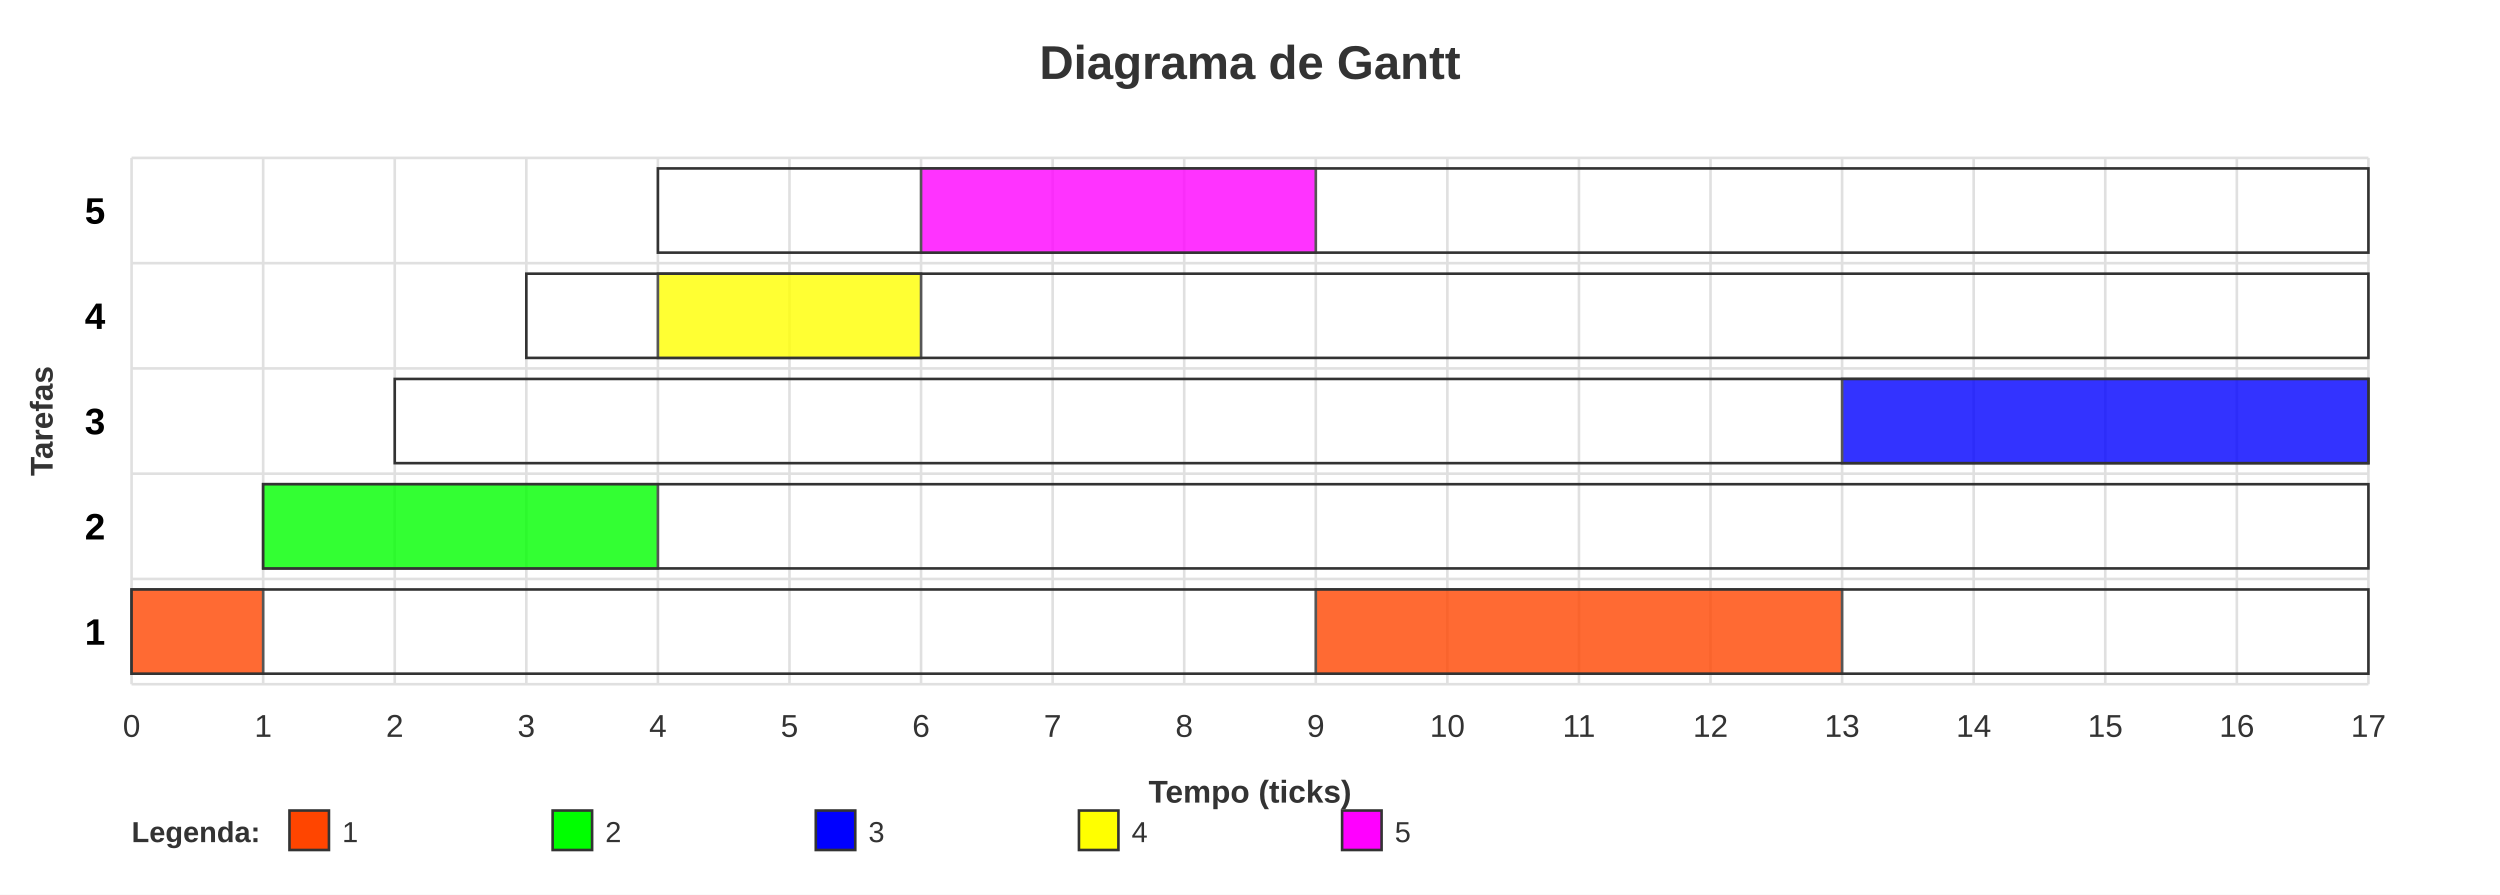
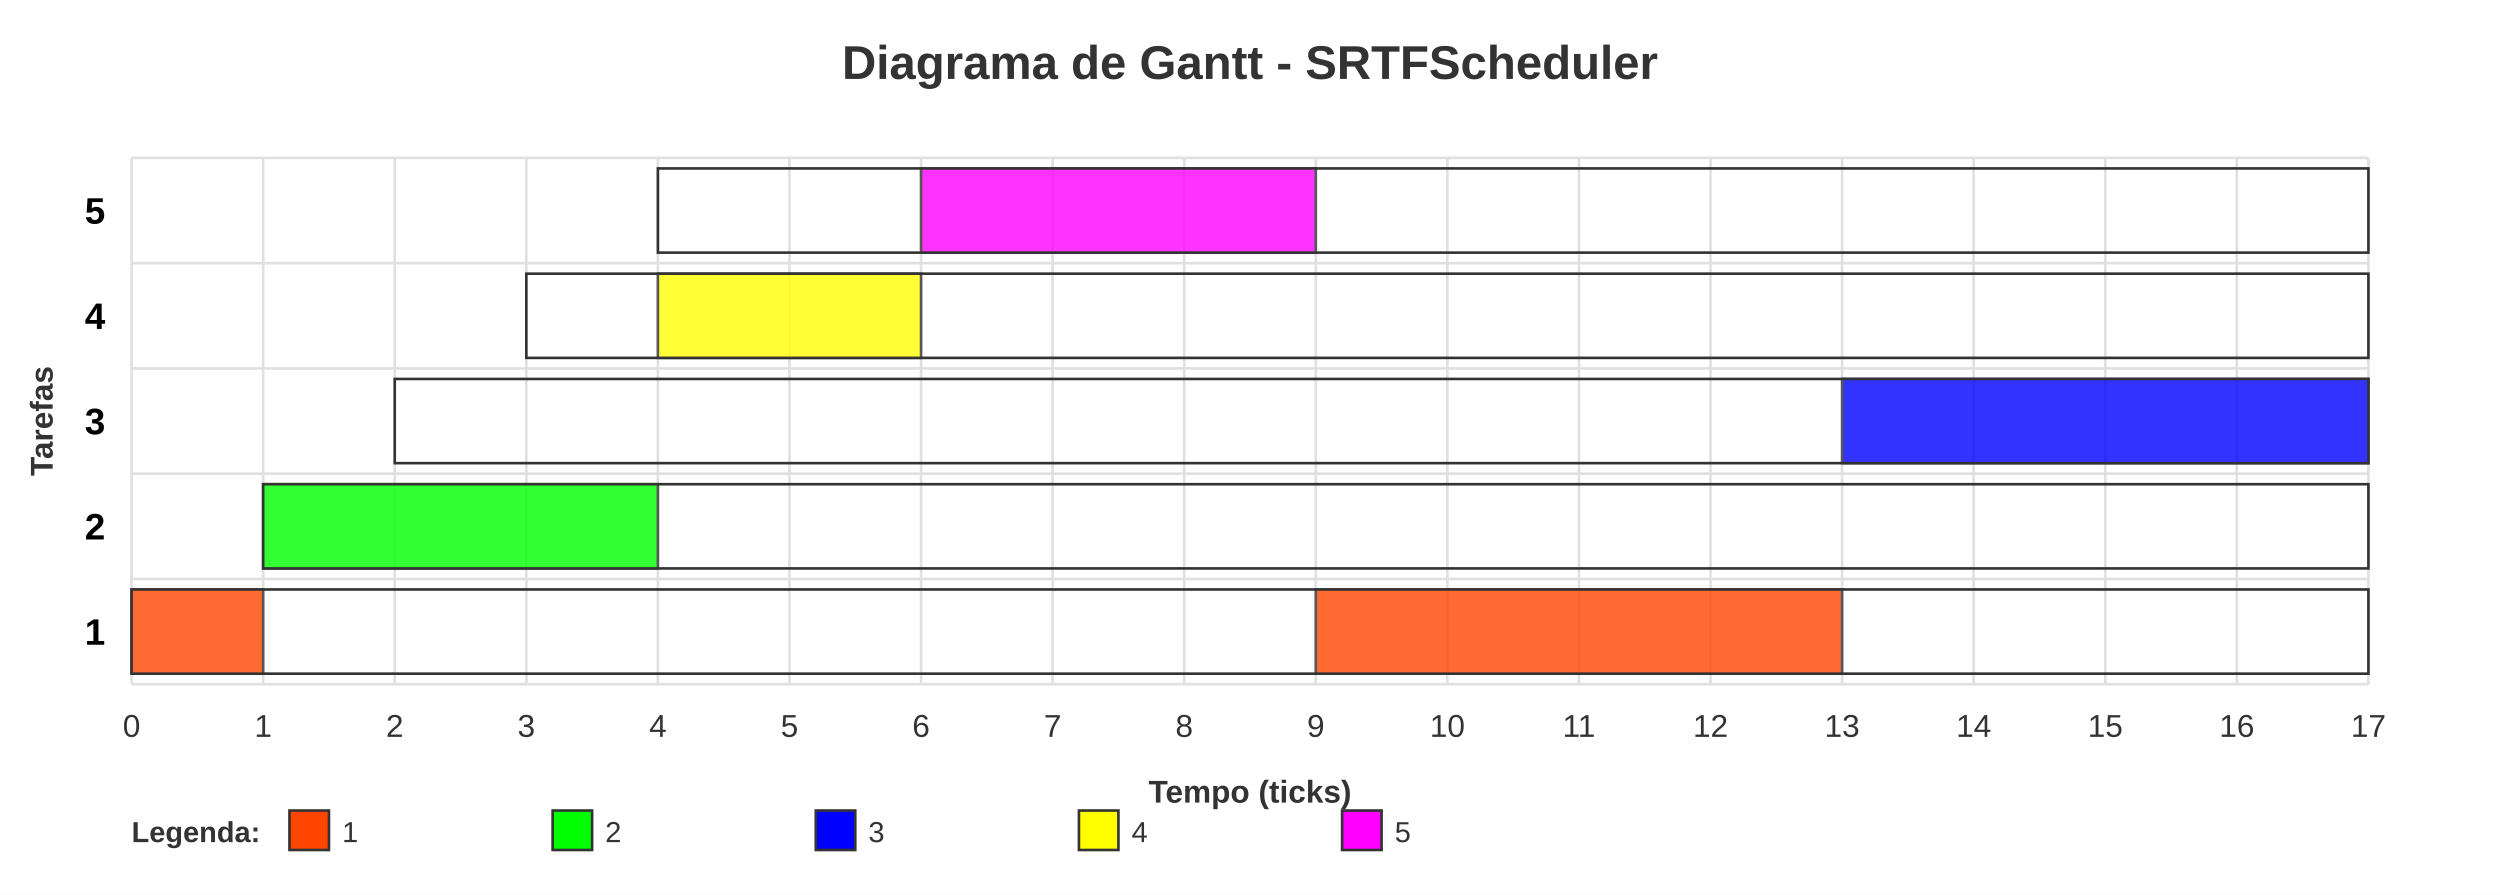
<svg xmlns="http://www.w3.org/2000/svg" width="950" height="340">
  <defs>
    <style>
        .task-label { font-family: Arial; font-size: 14px; font-weight: bold; }
        .axis-label { font-family: Arial; font-size: 12px; fill: #333; }
        .grid-line { stroke: #E0E0E0; stroke-width: 1; }
        .title { font-family: Arial; font-size: 18px; font-weight: bold; fill: #333; }
        .legend-text { font-family: Arial; font-size: 11px; fill: #333; }
    </style>
  </defs>
  <rect width="950" height="340" fill="#FFF" />
-   <text x="475.0" y="30" text-anchor="middle" class="title">Diagrama de Gantt</text>
+   <text x="475.0" y="30" text-anchor="middle" class="title">Diagrama de Gantt - SRTFScheduler</text>
  <line x1="50" y1="60" x2="50" y2="260" class="grid-line" />
  <line x1="100" y1="60" x2="100" y2="260" class="grid-line" />
  <line x1="150" y1="60" x2="150" y2="260" class="grid-line" />
  <line x1="200" y1="60" x2="200" y2="260" class="grid-line" />
  <line x1="250" y1="60" x2="250" y2="260" class="grid-line" />
  <line x1="300" y1="60" x2="300" y2="260" class="grid-line" />
  <line x1="350" y1="60" x2="350" y2="260" class="grid-line" />
  <line x1="400" y1="60" x2="400" y2="260" class="grid-line" />
  <line x1="450" y1="60" x2="450" y2="260" class="grid-line" />
  <line x1="500" y1="60" x2="500" y2="260" class="grid-line" />
  <line x1="550" y1="60" x2="550" y2="260" class="grid-line" />
  <line x1="600" y1="60" x2="600" y2="260" class="grid-line" />
  <line x1="650" y1="60" x2="650" y2="260" class="grid-line" />
  <line x1="700" y1="60" x2="700" y2="260" class="grid-line" />
  <line x1="750" y1="60" x2="750" y2="260" class="grid-line" />
  <line x1="800" y1="60" x2="800" y2="260" class="grid-line" />
  <line x1="850" y1="60" x2="850" y2="260" class="grid-line" />
  <line x1="900" y1="60" x2="900" y2="260" class="grid-line" />
  <line x1="50" y1="60" x2="900" y2="60" class="grid-line" />
  <line x1="50" y1="100" x2="900" y2="100" class="grid-line" />
  <line x1="50" y1="140" x2="900" y2="140" class="grid-line" />
  <line x1="50" y1="180" x2="900" y2="180" class="grid-line" />
  <line x1="50" y1="220" x2="900" y2="220" class="grid-line" />
  <line x1="50" y1="260" x2="900" y2="260" class="grid-line" />
  <text x="50" y="280" text-anchor="middle" class="axis-label">0</text>
  <text x="100" y="280" text-anchor="middle" class="axis-label">1</text>
  <text x="150" y="280" text-anchor="middle" class="axis-label">2</text>
  <text x="200" y="280" text-anchor="middle" class="axis-label">3</text>
  <text x="250" y="280" text-anchor="middle" class="axis-label">4</text>
  <text x="300" y="280" text-anchor="middle" class="axis-label">5</text>
  <text x="350" y="280" text-anchor="middle" class="axis-label">6</text>
  <text x="400" y="280" text-anchor="middle" class="axis-label">7</text>
  <text x="450" y="280" text-anchor="middle" class="axis-label">8</text>
  <text x="500" y="280" text-anchor="middle" class="axis-label">9</text>
  <text x="550" y="280" text-anchor="middle" class="axis-label">10</text>
  <text x="600" y="280" text-anchor="middle" class="axis-label">11</text>
  <text x="650" y="280" text-anchor="middle" class="axis-label">12</text>
  <text x="700" y="280" text-anchor="middle" class="axis-label">13</text>
  <text x="750" y="280" text-anchor="middle" class="axis-label">14</text>
  <text x="800" y="280" text-anchor="middle" class="axis-label">15</text>
  <text x="850" y="280" text-anchor="middle" class="axis-label">16</text>
  <text x="900" y="280" text-anchor="middle" class="axis-label">17</text>
  <text x="475.0" y="305" text-anchor="middle" class="axis-label" font-weight="bold">Tempo (ticks)</text>
  <text x="40" y="85.0" text-anchor="end" class="task-label">5</text>
  <text x="40" y="125.0" text-anchor="end" class="task-label">4</text>
  <text x="40" y="165.0" text-anchor="end" class="task-label">3</text>
  <text x="40" y="205.0" text-anchor="end" class="task-label">2</text>
  <text x="40" y="245.0" text-anchor="end" class="task-label">1</text>
  <text x="20" y="160.0" text-anchor="middle" class="axis-label" font-weight="bold" transform="rotate(-90 20 160.0)">Tarefas</text>
  <rect x="250" y="64" width="650" height="32" fill="none" stroke="#333" stroke-width="1" />
  <rect x="200" y="104" width="700" height="32" fill="none" stroke="#333" stroke-width="1" />
  <rect x="150" y="144" width="750" height="32" fill="none" stroke="#333" stroke-width="1" />
  <rect x="100" y="184" width="800" height="32" fill="none" stroke="#333" stroke-width="1" />
  <rect x="50" y="224" width="850" height="32" fill="none" stroke="#333" stroke-width="1" />
  <rect x="350" y="64" width="150" height="32" fill="#FF00FF" stroke="#333" stroke-width="1" opacity="0.8" />
  <rect x="250" y="104" width="100" height="32" fill="#FFFF00" stroke="#333" stroke-width="1" opacity="0.8" />
  <rect x="700" y="144" width="200" height="32" fill="#0000FF" stroke="#333" stroke-width="1" opacity="0.8" />
  <rect x="100" y="184" width="150" height="32" fill="#00FF00" stroke="#333" stroke-width="1" opacity="0.8" />
  <rect x="50" y="224" width="50" height="32" fill="#FF4500" stroke="#333" stroke-width="1" opacity="0.8" />
  <rect x="500" y="224" width="200" height="32" fill="#FF4500" stroke="#333" stroke-width="1" opacity="0.8" />
  <text x="50" y="320" class="legend-text" font-weight="bold">Legenda:</text>
  <rect x="110" y="308" width="15" height="15" fill="#FF4500" stroke="#333" stroke-width="1" />
  <text x="130" y="320" class="legend-text">1</text>
  <rect x="210" y="308" width="15" height="15" fill="#00FF00" stroke="#333" stroke-width="1" />
  <text x="230" y="320" class="legend-text">2</text>
  <rect x="310" y="308" width="15" height="15" fill="#0000FF" stroke="#333" stroke-width="1" />
  <text x="330" y="320" class="legend-text">3</text>
  <rect x="410" y="308" width="15" height="15" fill="#FFFF00" stroke="#333" stroke-width="1" />
  <text x="430" y="320" class="legend-text">4</text>
  <rect x="510" y="308" width="15" height="15" fill="#FF00FF" stroke="#333" stroke-width="1" />
  <text x="530" y="320" class="legend-text">5</text>
</svg>
